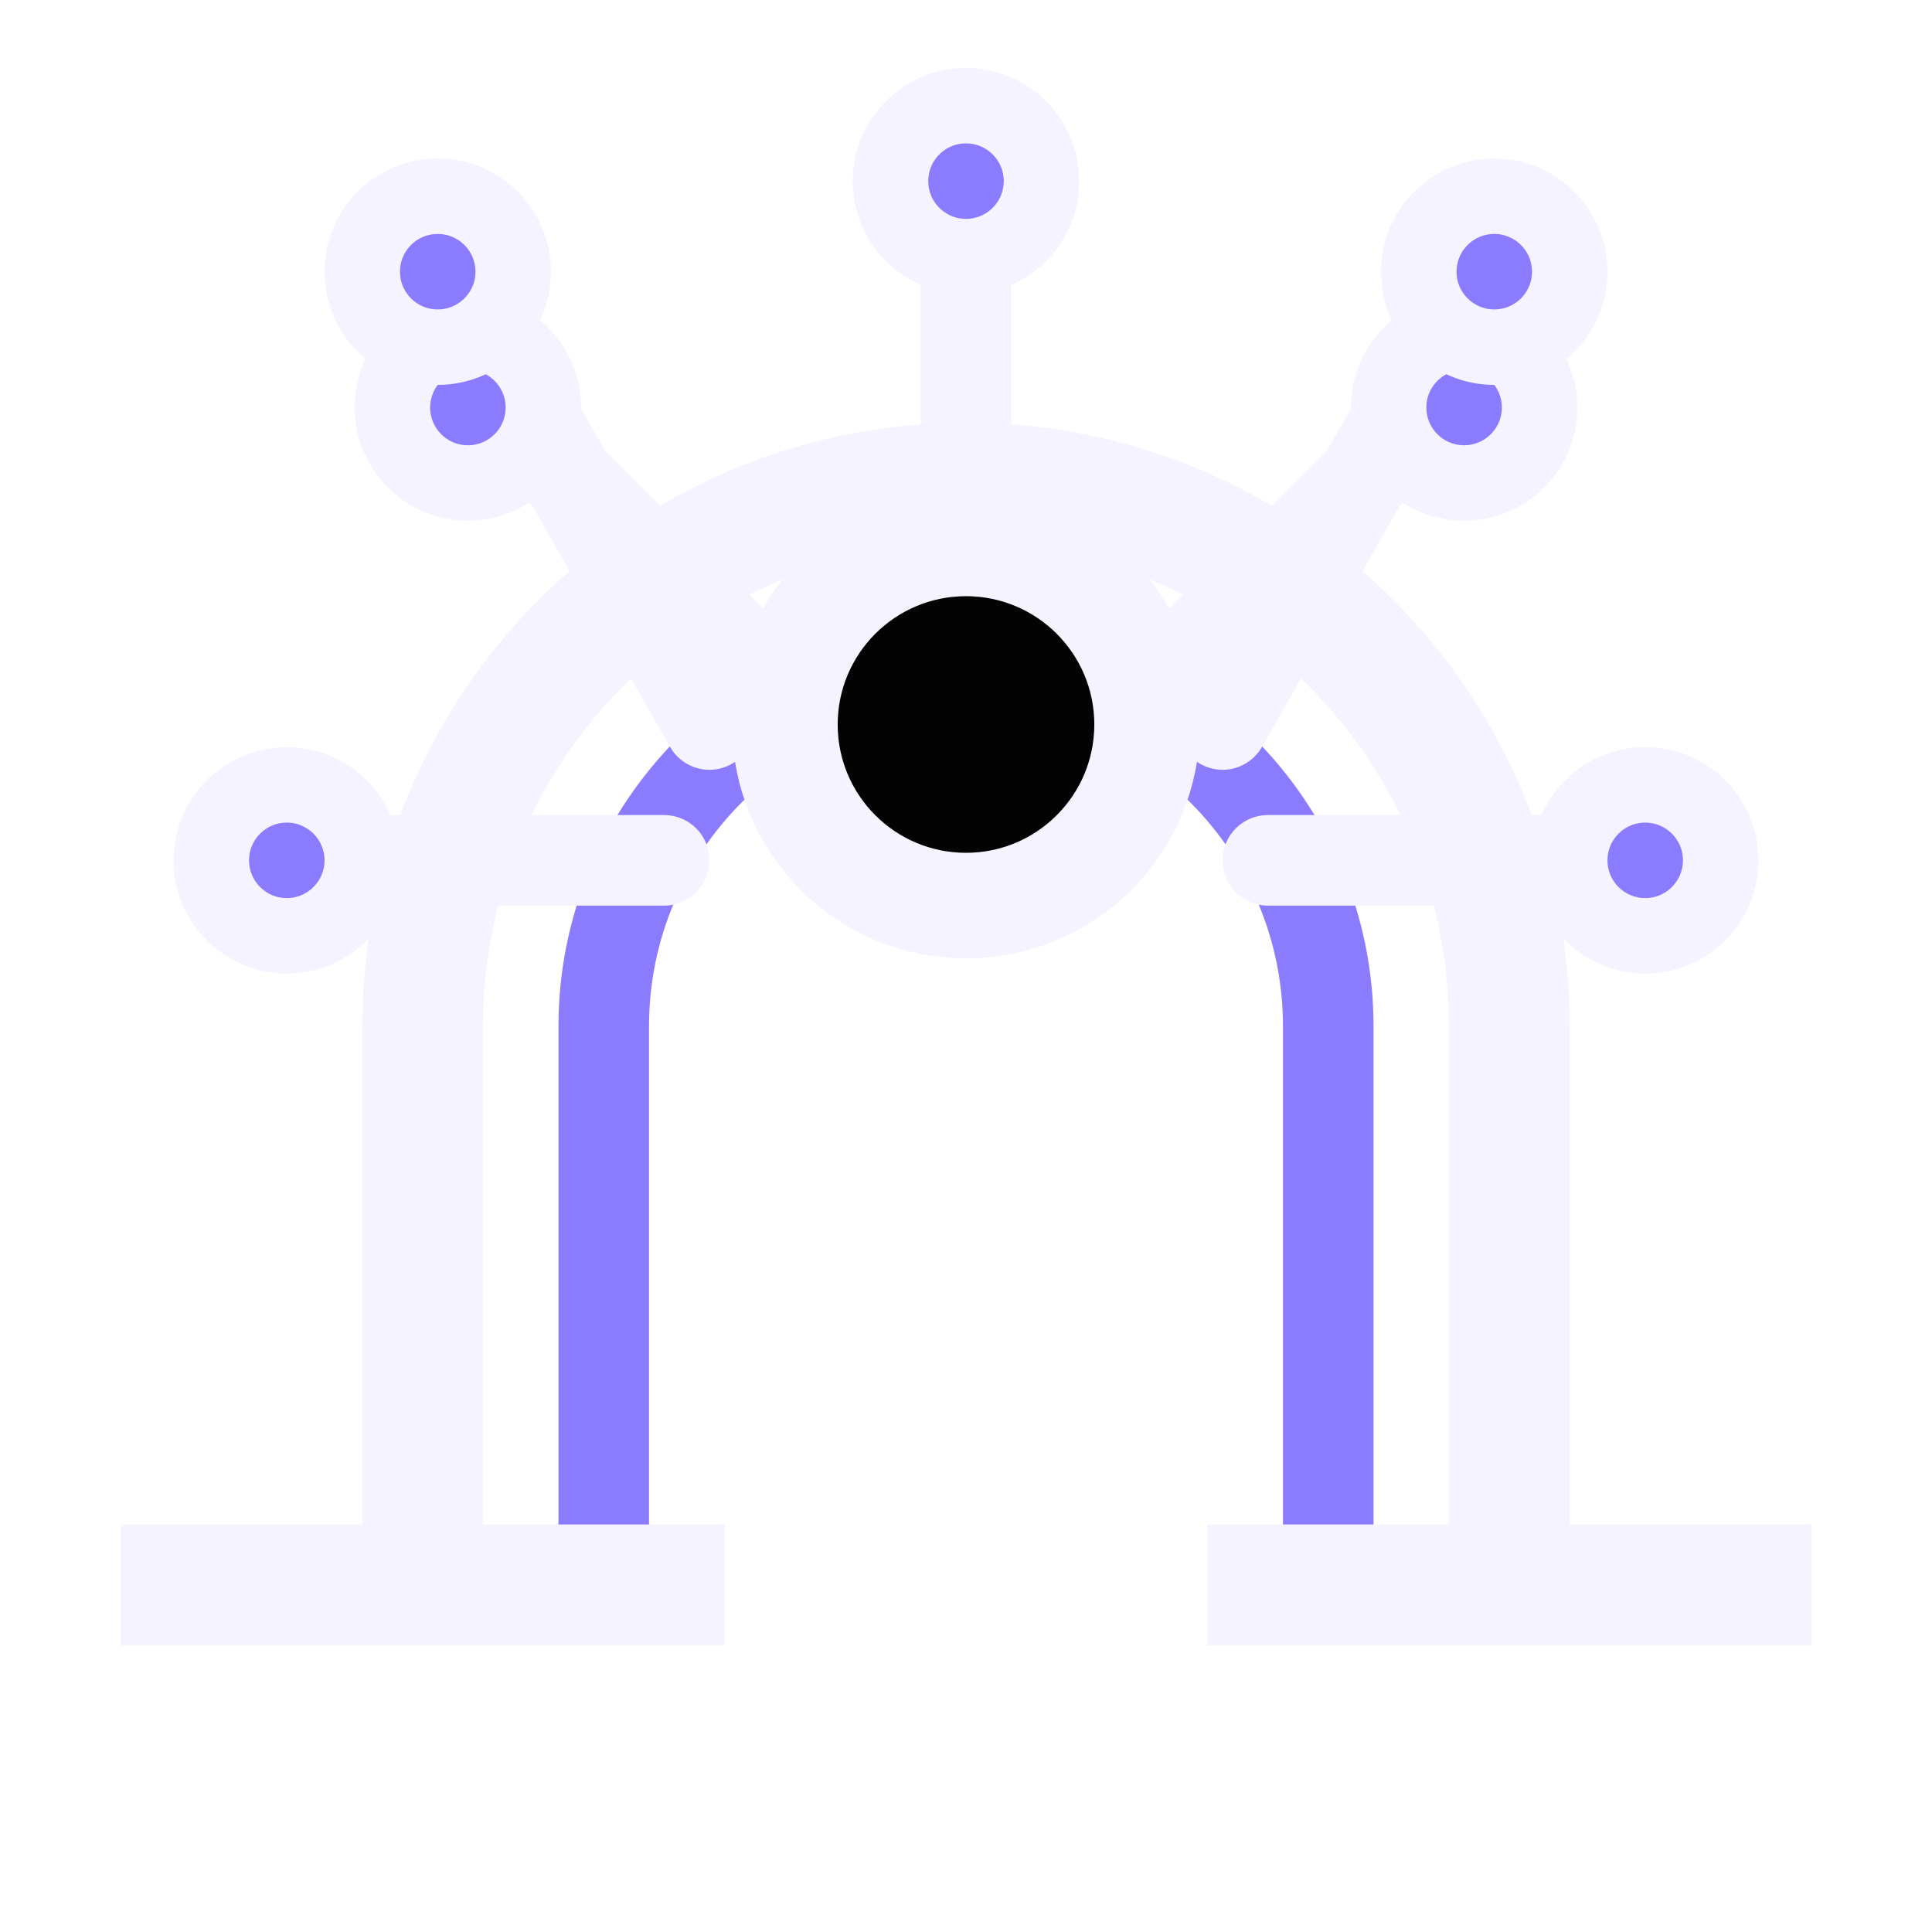
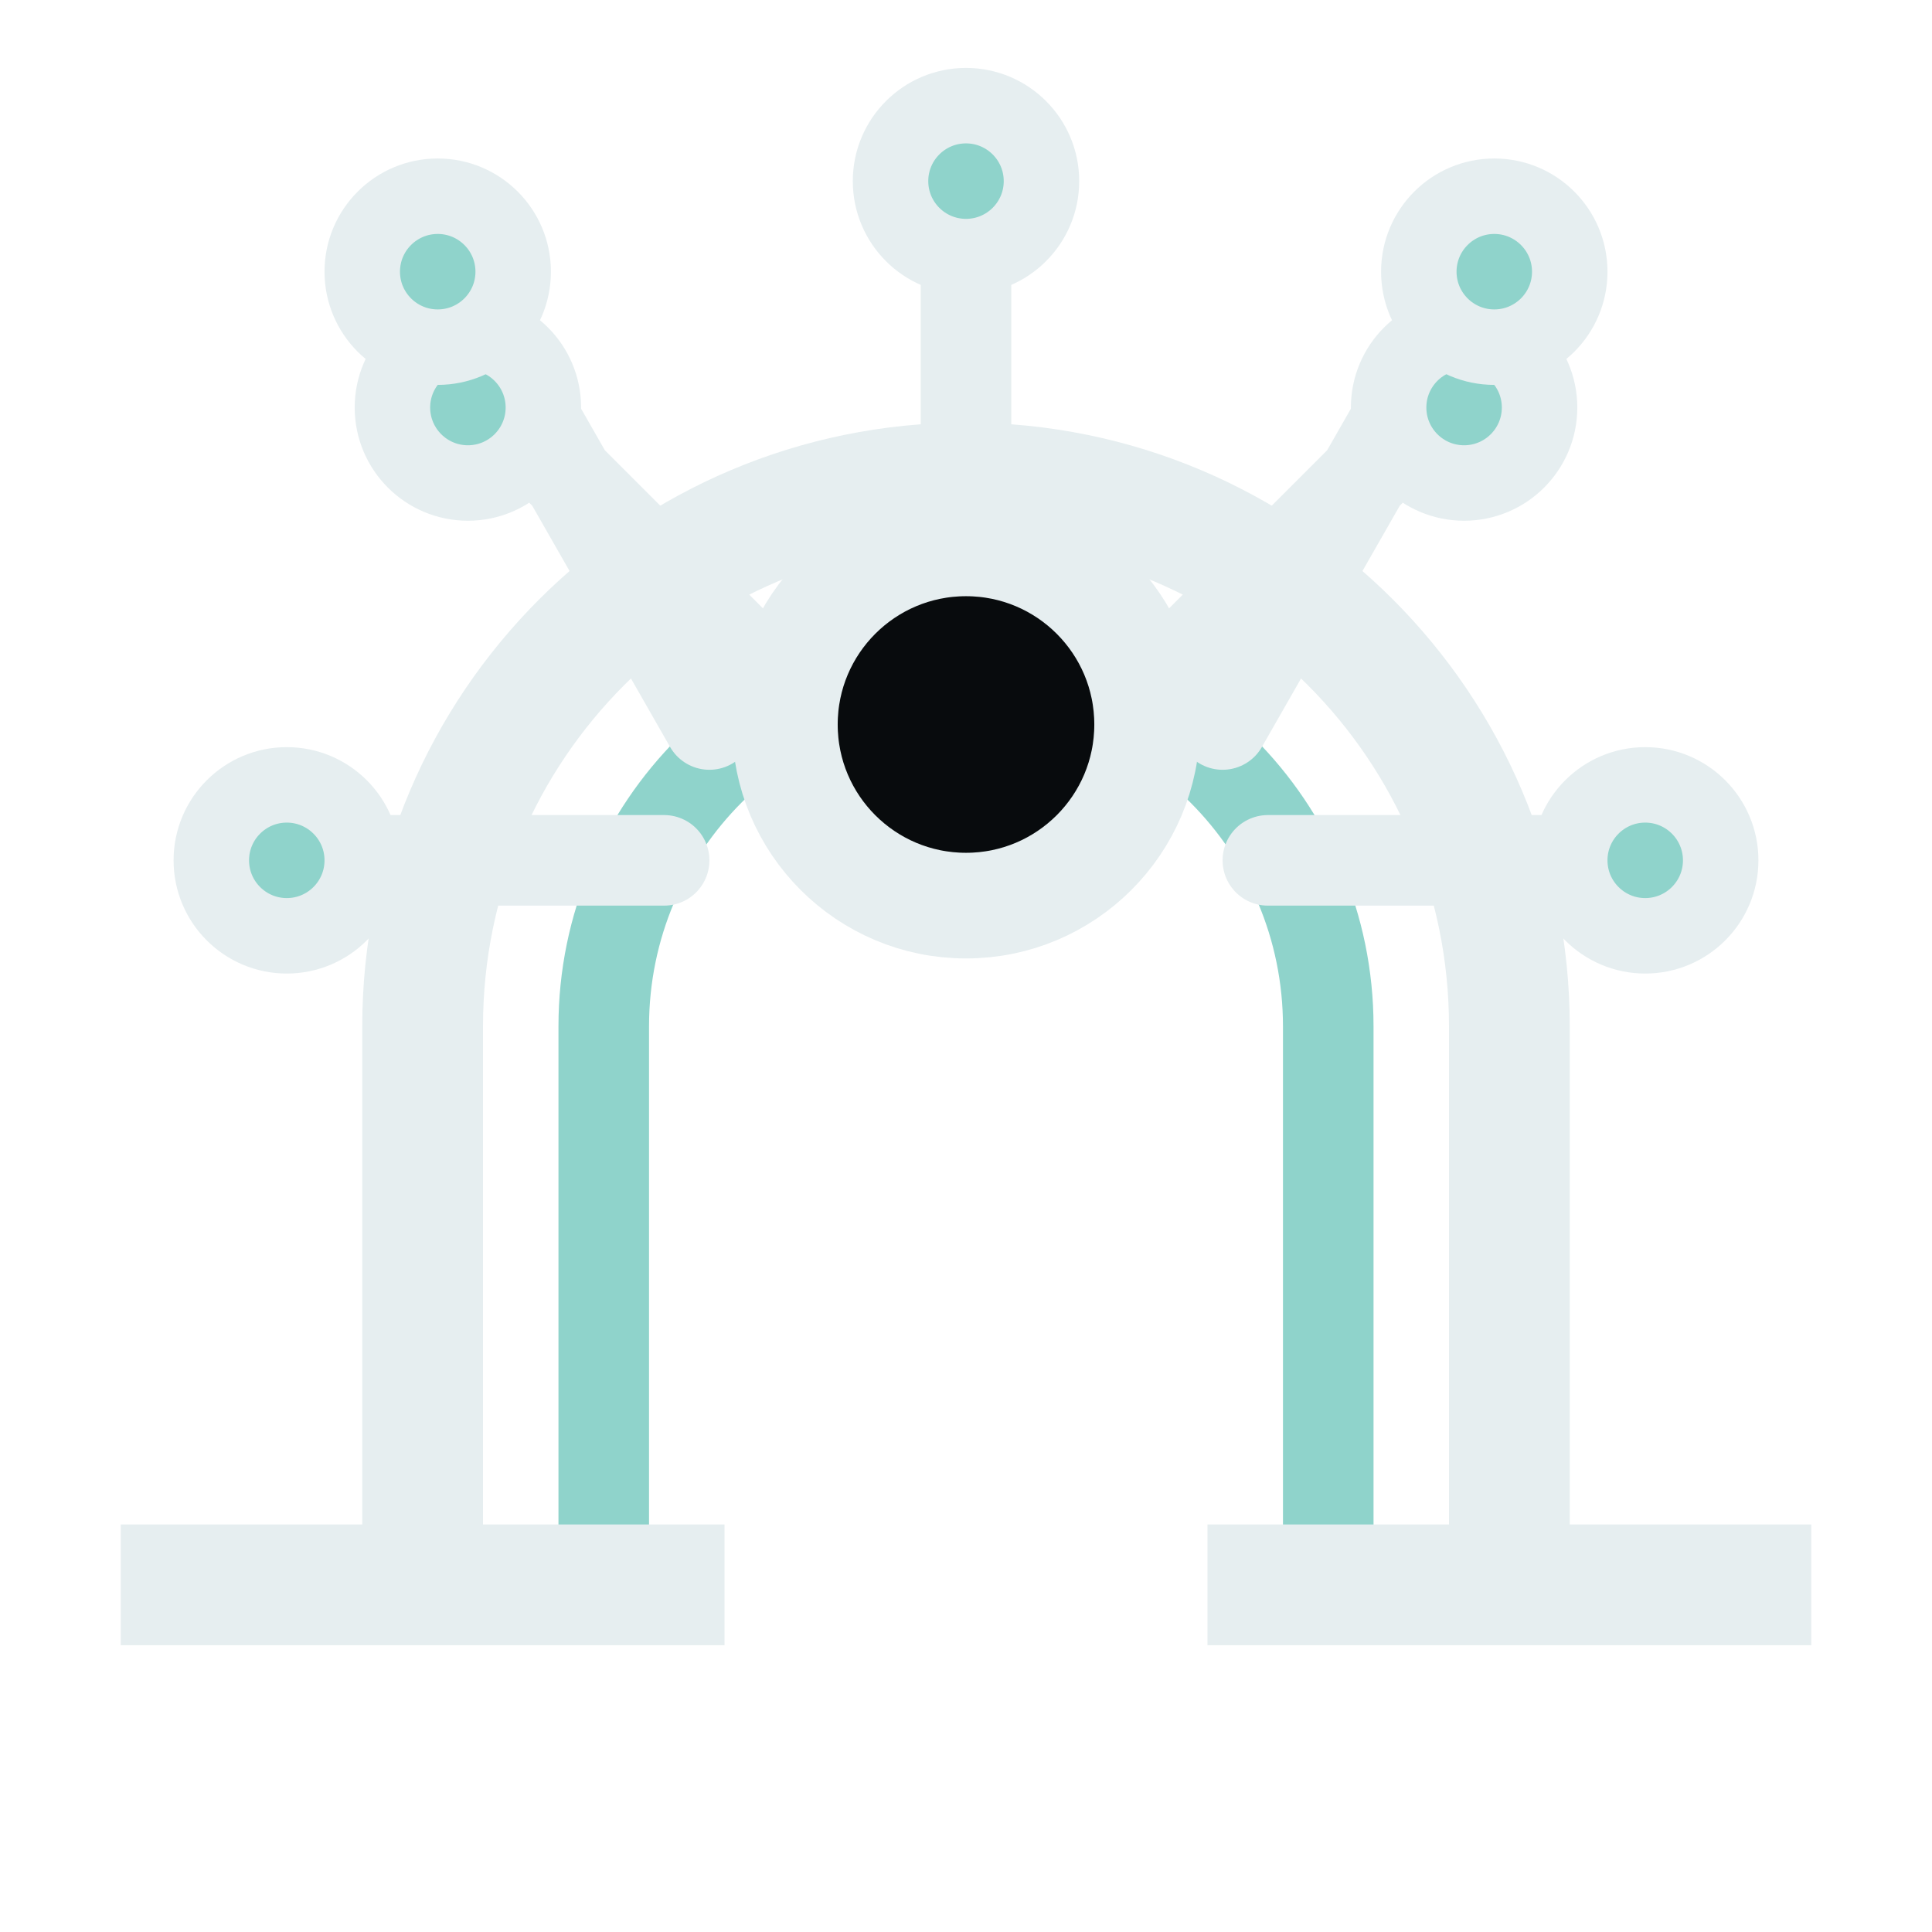
<svg xmlns="http://www.w3.org/2000/svg" viewBox="0 0 128 128" fill="none">
-   <g stroke="#F5F3FF" stroke-linecap="round" stroke-linejoin="round">
+   <g stroke="#E6EEF0" stroke-linecap="round" stroke-linejoin="round">
    <path d="M28 104V68a36 36 0 0 1 72 0v36" stroke-width="8" />
-     <path d="M40 104V68a24 24 0 0 1 48 0v36" stroke="#8B7CFF" stroke-width="6" />
+     <path d="M40 104V68a24 24 0 0 1 48 0v36" stroke="#8FD3CB" stroke-width="6" />
    <path d="M64 44V16M53 47 35 29M44 57 20 57M75 47 93 29M84 57 108 57M47 48 31 20M81 48 97 20" stroke-width="6" />
-     <circle cx="64" cy="48" r="12" fill="#030303" stroke-width="7" />
-     <circle cx="64" cy="12" r="5" fill="#8B7CFF" stroke-width="5" />
-     <circle cx="31" cy="27" r="5" fill="#8B7CFF" stroke-width="5" />
-     <circle cx="19" cy="57" r="5" fill="#8B7CFF" stroke-width="5" />
-     <circle cx="97" cy="27" r="5" fill="#8B7CFF" stroke-width="5" />
-     <circle cx="109" cy="57" r="5" fill="#8B7CFF" stroke-width="5" />
-     <circle cx="29" cy="18" r="5" fill="#8B7CFF" stroke-width="5" />
-     <circle cx="99" cy="18" r="5" fill="#8B7CFF" stroke-width="5" />
+     <circle cx="64" cy="48" r="12" fill="#080B0D" stroke-width="7" />
+     <circle cx="64" cy="12" r="5" fill="#8FD3CB" stroke-width="5" />
+     <circle cx="31" cy="27" r="5" fill="#8FD3CB" stroke-width="5" />
+     <circle cx="19" cy="57" r="5" fill="#8FD3CB" stroke-width="5" />
+     <circle cx="97" cy="27" r="5" fill="#8FD3CB" stroke-width="5" />
+     <circle cx="109" cy="57" r="5" fill="#8FD3CB" stroke-width="5" />
+     <circle cx="29" cy="18" r="5" fill="#8FD3CB" stroke-width="5" />
+     <circle cx="99" cy="18" r="5" fill="#8FD3CB" stroke-width="5" />
  </g>
-   <path d="M12 105h32M84 105h32" stroke="#F5F3FF" stroke-width="8" stroke-linecap="square" />
+   <path d="M12 105h32M84 105h32" stroke="#E6EEF0" stroke-width="8" stroke-linecap="square" />
</svg>
